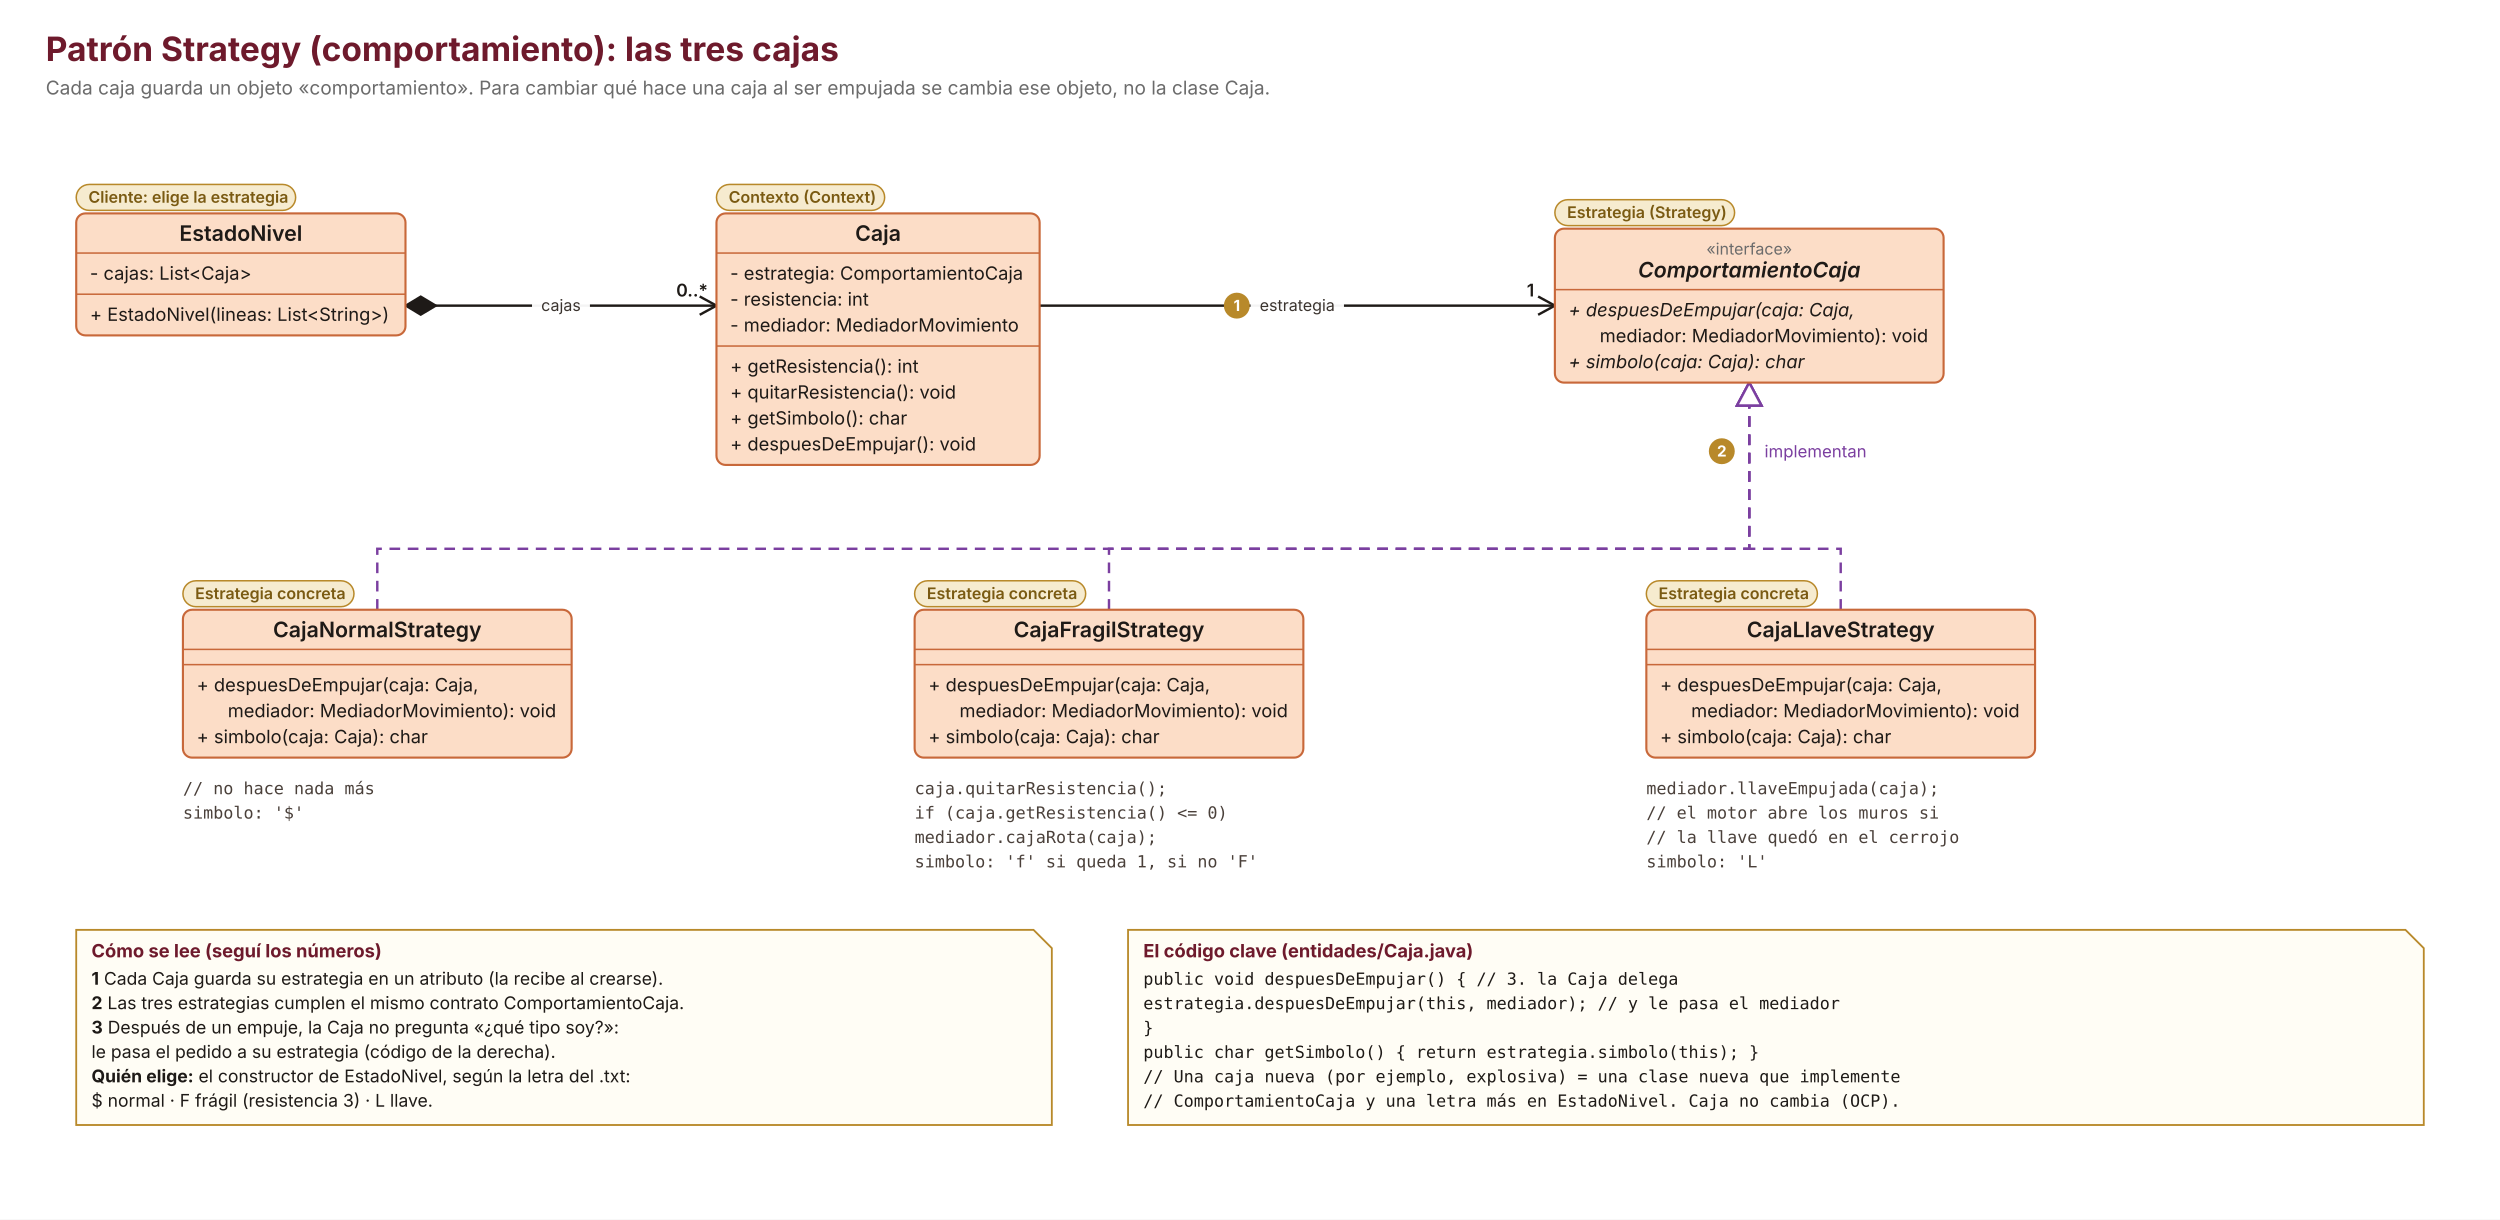
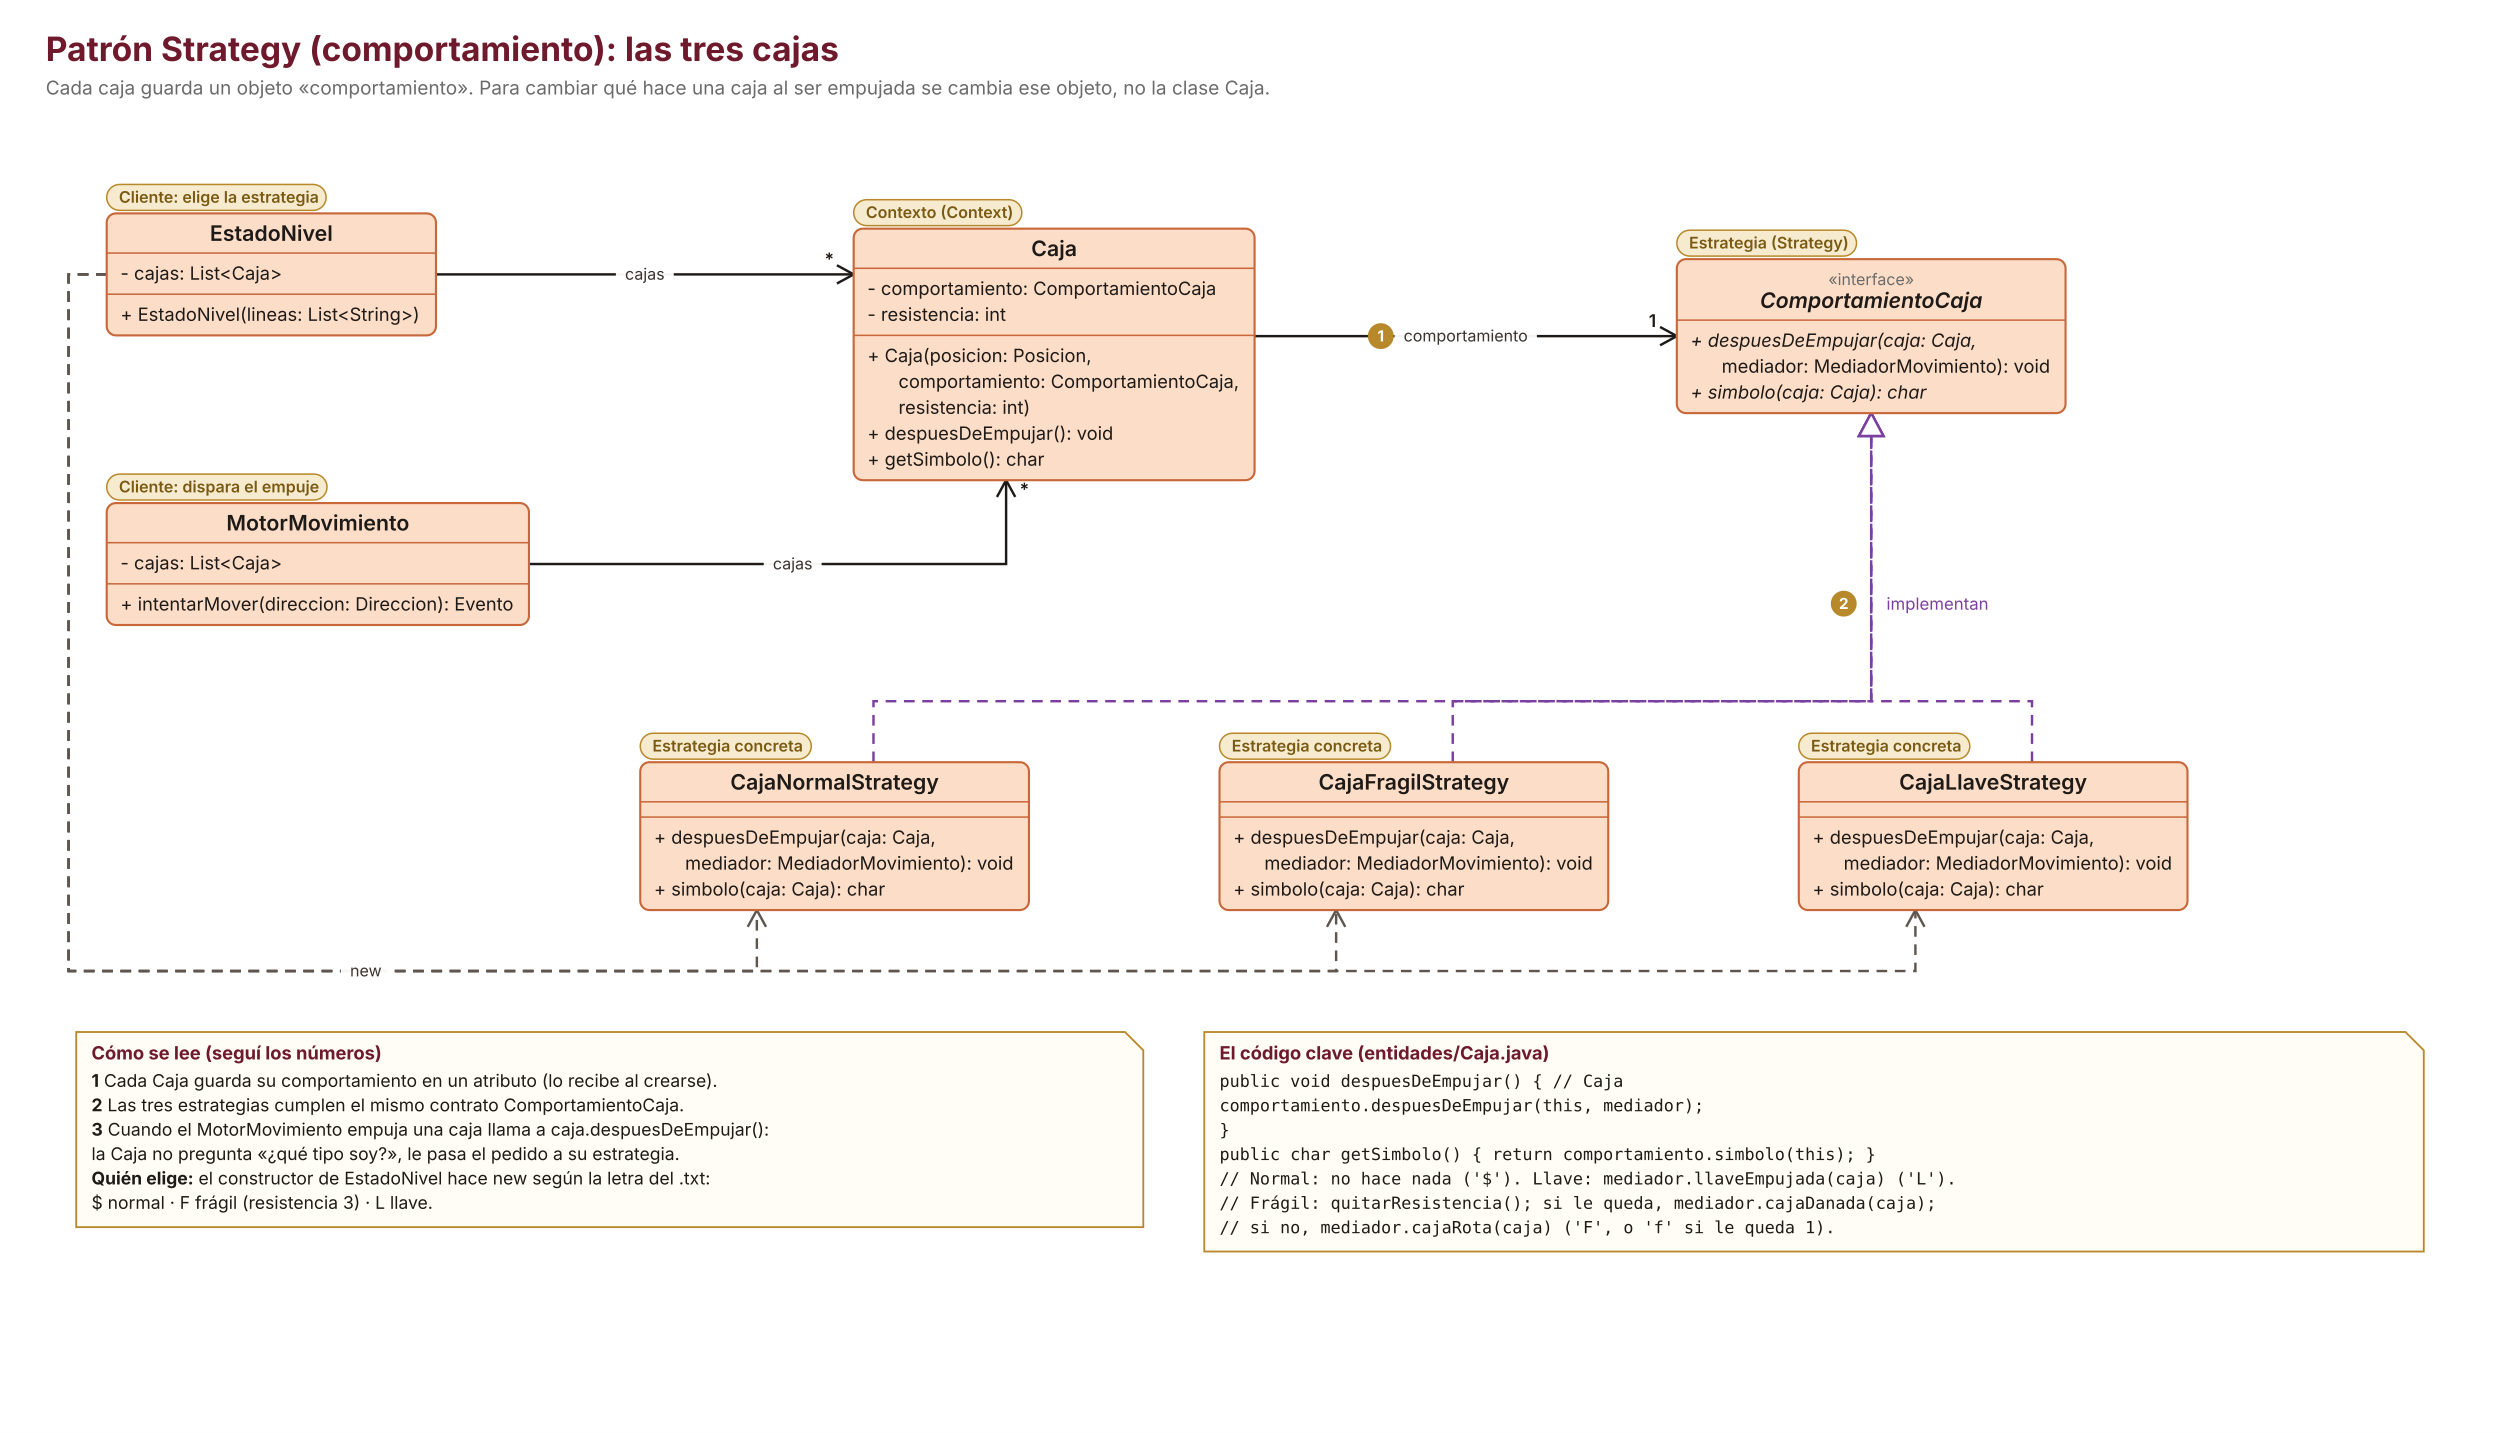
- <svg xmlns="http://www.w3.org/2000/svg" viewBox="0 0 1640 800" width="1640" height="800" font-family="Inter, Arial, sans-serif">
+ <svg xmlns="http://www.w3.org/2000/svg" viewBox="0 0 1640 940" width="1640" height="940" font-family="Inter, Arial, sans-serif">
  <style>text{white-space:pre}</style>
-   <rect width="1640" height="800" fill="#FFFFFF" />
+   <rect width="1640" height="940" fill="#FFFFFF" />
  <text x="30" y="40" font-size="22" font-weight="700" fill="#6E1A2C">Patrón Strategy (comportamiento): las tres cajas</text>
  <text x="30" y="62" font-size="12.5" fill="#6B6B6B">Cada caja guarda un objeto «comportamiento». Para cambiar qué hace una caja al ser empujada se cambia ese objeto, no la clase Caja.</text>
-   <path d="M 266.0 200.5 L 470.0 200.5" fill="none" stroke="#1E1A17" stroke-width="1.6" />
-   <polyline points="459.0,194.5 470.0,200.5 459.0,206.5" fill="none" stroke="#1E1A17" stroke-width="1.6" />
-   <polygon points="266.0,200.5 276.0,206.5 286.0,200.5 276.0,194.5" fill="#1E1A17" stroke="#1E1A17" stroke-width="1.4" />
-   <rect x="349.008" y="191.5" width="37.984" height="17" rx="4" fill="#FFFFFF" fill-opacity="0.95" />
-   <text x="368.0" y="204.0" font-size="10.5" text-anchor="middle" fill="#3A332E">cajas</text>
-   <text x="454" y="194.5" font-size="11.5" font-weight="600" fill="#1E1A17" text-anchor="middle">0..*</text>
-   <path d="M 682.0 200.5 L 1020.0 200.5" fill="none" stroke="#1E1A17" stroke-width="1.6" />
-   <polyline points="1009.0,194.5 1020.0,200.5 1009.0,206.5" fill="none" stroke="#1E1A17" stroke-width="1.6" />
-   <rect x="820.359" y="191.5" width="61.281" height="17" rx="4" fill="#FFFFFF" fill-opacity="0.95" />
-   <text x="851.0" y="204.0" font-size="10.5" text-anchor="middle" fill="#3A332E">estrategia</text>
-   <circle cx="811.359" cy="200.5" r="8.5" fill="#B8892A" />
-   <text x="811.359" y="204.0" font-size="10" font-weight="700" text-anchor="middle" fill="#FFFFFF">1</text>
-   <text x="1004" y="194.5" font-size="11.5" font-weight="600" fill="#1E1A17" text-anchor="middle">1</text>
-   <path d="M 247.5 400.0 L 247.5 360.0 L 1147.5 360.0 L 1147.5 251.0" fill="none" stroke="#7B3FA0" stroke-width="1.6" stroke-dasharray="7 5" />
-   <polygon points="1147.5,251.0 1139.5,266.0 1155.5,266.0" fill="#FFFFFF" stroke="#7B3FA0" stroke-width="1.6" />
-   <path d="M 727.5 400.0 L 727.5 360.0 L 1147.5 360.0 L 1147.5 251.0" fill="none" stroke="#7B3FA0" stroke-width="1.6" stroke-dasharray="7 5" />
-   <polygon points="1147.5,251.0 1139.5,266.0 1155.5,266.0" fill="#FFFFFF" stroke="#7B3FA0" stroke-width="1.6" />
-   <path d="M 1207.5 400.0 L 1207.5 360.0 L 1147.5 360.0 L 1147.5 251.0" fill="none" stroke="#7B3FA0" stroke-width="1.6" stroke-dasharray="7 5" />
-   <polygon points="1147.5,251.0 1139.5,266.0 1155.5,266.0" fill="#FFFFFF" stroke="#7B3FA0" stroke-width="1.6" />
+   <path d="M 286.0 180.0 L 560.0 180.0" fill="none" stroke="#1E1A17" stroke-width="1.6" />
+   <polyline points="549.0,174.0 560.0,180.0 549.0,186.0" fill="none" stroke="#1E1A17" stroke-width="1.6" />
+   <rect x="404.008" y="171.0" width="37.984" height="17" rx="4" fill="#FFFFFF" fill-opacity="0.95" />
+   <text x="423.0" y="183.5" font-size="10.5" text-anchor="middle" fill="#3A332E">cajas</text>
+   <text x="544" y="174.0" font-size="11.5" font-weight="600" fill="#1E1A17" text-anchor="middle">*</text>
+   <path d="M 347.0 370.0 L 660.0 370.0 L 660.0 315.0" fill="none" stroke="#1E1A17" stroke-width="1.6" />
+   <polyline points="654.0,326.0 660.0,315.0 666.0,326.0" fill="none" stroke="#1E1A17" stroke-width="1.6" />
+   <rect x="501.008" y="361.0" width="37.984" height="17" rx="4" fill="#FFFFFF" fill-opacity="0.95" />
+   <text x="520" y="373.5" font-size="10.5" text-anchor="middle" fill="#3A332E">cajas</text>
+   <text x="672.0" y="325" font-size="11.5" font-weight="600" fill="#1E1A17" text-anchor="middle">*</text>
+   <path d="M 823.0 220.5 L 1100.0 220.5" fill="none" stroke="#1E1A17" stroke-width="1.6" />
+   <polyline points="1089.0,214.5 1100.0,220.5 1089.0,226.5" fill="none" stroke="#1E1A17" stroke-width="1.6" />
+   <rect x="914.789" y="211.5" width="93.422" height="17" rx="4" fill="#FFFFFF" fill-opacity="0.95" />
+   <text x="961.5" y="224.0" font-size="10.5" text-anchor="middle" fill="#3A332E">comportamiento</text>
+   <circle cx="905.789" cy="220.5" r="8.5" fill="#B8892A" />
+   <text x="905.789" y="224.0" font-size="10" font-weight="700" text-anchor="middle" fill="#FFFFFF">1</text>
+   <text x="1084" y="214.5" font-size="11.5" font-weight="600" fill="#1E1A17" text-anchor="middle">1</text>
+   <path d="M 573.0 500.0 L 573.0 460.0 L 1227.5 460.0 L 1227.5 271.0" fill="none" stroke="#7B3FA0" stroke-width="1.6" stroke-dasharray="7 5" />
+   <polygon points="1227.5,271.0 1219.5,286.0 1235.5,286.0" fill="#FFFFFF" stroke="#7B3FA0" stroke-width="1.6" />
+   <path d="M 953.0 500.0 L 953.0 460.0 L 1227.5 460.0 L 1227.5 271.0" fill="none" stroke="#7B3FA0" stroke-width="1.6" stroke-dasharray="7 5" />
+   <polygon points="1227.5,271.0 1219.5,286.0 1235.5,286.0" fill="#FFFFFF" stroke="#7B3FA0" stroke-width="1.6" />
+   <path d="M 1333.0 500.0 L 1333.0 460.0 L 1227.5 460.0 L 1227.5 271.0" fill="none" stroke="#7B3FA0" stroke-width="1.6" stroke-dasharray="7 5" />
+   <polygon points="1227.5,271.0 1219.5,286.0 1235.5,286.0" fill="#FFFFFF" stroke="#7B3FA0" stroke-width="1.6" />
+   <path d="M 70.0 180.0 L 45.0 180.0 L 45.0 637.0 L 496.5 637.0 L 496.5 597.0" fill="none" stroke="#5F5650" stroke-width="1.6" stroke-dasharray="7 5" />
+   <polyline points="490.5,608.0 496.5,597.0 502.5,608.0" fill="none" stroke="#5F5650" stroke-width="1.6" />
+   <path d="M 70.0 180.0 L 45.0 180.0 L 45.0 637.0 L 876.5 637.0 L 876.5 597.0" fill="none" stroke="#5F5650" stroke-width="1.6" stroke-dasharray="7 5" />
+   <polyline points="870.5,608.0 876.5,597.0 882.5,608.0" fill="none" stroke="#5F5650" stroke-width="1.6" />
+   <path d="M 70.0 180.0 L 45.0 180.0 L 45.0 637.0 L 1256.5 637.0 L 1256.5 597.0" fill="none" stroke="#5F5650" stroke-width="1.6" stroke-dasharray="7 5" />
+   <polyline points="1250.5,608.0 1256.5,597.0 1262.5,608.0" fill="none" stroke="#5F5650" stroke-width="1.6" />
+   <rect x="223.633" y="628" width="32.734" height="17" rx="4" fill="#FFFFFF" fill-opacity="0.95" />
+   <text x="240" y="640.5" font-size="10.5" text-anchor="middle" fill="#3A332E">new</text>
  <g class="caja" id="EstadoNivel">
-     <rect x="50" y="121" width="143.938" height="17" rx="8.5" fill="#F6EBCF" stroke="#B8892A" stroke-width="1" />
-     <text x="58" y="133" font-size="10.5" font-weight="600" fill="#7A5A12">Cliente: elige la estrategia</text>
-     <rect x="50" y="140" width="216" height="80" rx="6" fill="#FCDDC7" stroke="#C8683A" stroke-width="1.4" />
-     <text x="158.0" y="158" text-anchor="middle" font-size="14" font-weight="600" fill="#1E1A17">EstadoNivel</text>
-     <line x1="50" y1="166" x2="266" y2="166" stroke="#C8683A" stroke-width="1" />
-     <text x="59.0" y="183.5" font-size="12" fill="#1E1A17">- cajas: List&lt;Caja&gt;</text>
-     <line x1="50" y1="193" x2="266" y2="193" stroke="#C8683A" stroke-width="1" />
-     <text x="59.0" y="210.5" font-size="12" fill="#1E1A17">+ EstadoNivel(lineas: List&lt;String&gt;)</text>
+     <rect x="70" y="121" width="143.938" height="17" rx="8.5" fill="#F6EBCF" stroke="#B8892A" stroke-width="1" />
+     <text x="78" y="133" font-size="10.5" font-weight="600" fill="#7A5A12">Cliente: elige la estrategia</text>
+     <rect x="70" y="140" width="216" height="80" rx="6" fill="#FCDDC7" stroke="#C8683A" stroke-width="1.4" />
+     <text x="178.0" y="158" text-anchor="middle" font-size="14" font-weight="600" fill="#1E1A17">EstadoNivel</text>
+     <line x1="70" y1="166" x2="286" y2="166" stroke="#C8683A" stroke-width="1" />
+     <text x="79.0" y="183.5" font-size="12" fill="#1E1A17">- cajas: List&lt;Caja&gt;</text>
+     <line x1="70" y1="193" x2="286" y2="193" stroke="#C8683A" stroke-width="1" />
+     <text x="79.0" y="210.5" font-size="12" fill="#1E1A17">+ EstadoNivel(lineas: List&lt;String&gt;)</text>
+   </g>
+   <g class="caja" id="MotorMovimiento">
+     <rect x="70" y="311" width="144.516" height="17" rx="8.5" fill="#F6EBCF" stroke="#B8892A" stroke-width="1" />
+     <text x="78" y="323" font-size="10.5" font-weight="600" fill="#7A5A12">Cliente: dispara el empuje</text>
+     <rect x="70" y="330" width="277" height="80" rx="6" fill="#FCDDC7" stroke="#C8683A" stroke-width="1.4" />
+     <text x="208.5" y="348" text-anchor="middle" font-size="14" font-weight="600" fill="#1E1A17">MotorMovimiento</text>
+     <line x1="70" y1="356" x2="347" y2="356" stroke="#C8683A" stroke-width="1" />
+     <text x="79.0" y="373.5" font-size="12" fill="#1E1A17">- cajas: List&lt;Caja&gt;</text>
+     <line x1="70" y1="383" x2="347" y2="383" stroke="#C8683A" stroke-width="1" />
+     <text x="79.0" y="400.5" font-size="12" fill="#1E1A17">+ intentarMover(direccion: Direccion): Evento</text>
  </g>
  <g class="caja" id="Caja">
-     <rect x="470" y="121" width="110.328" height="17" rx="8.5" fill="#F6EBCF" stroke="#B8892A" stroke-width="1" />
-     <text x="478" y="133" font-size="10.5" font-weight="600" fill="#7A5A12">Contexto (Context)</text>
-     <rect x="470" y="140" width="212" height="165" rx="6" fill="#FCDDC7" stroke="#C8683A" stroke-width="1.4" />
-     <text x="576.0" y="158" text-anchor="middle" font-size="14" font-weight="600" fill="#1E1A17">Caja</text>
-     <line x1="470" y1="166" x2="682" y2="166" stroke="#C8683A" stroke-width="1" />
-     <text x="479.0" y="183.5" font-size="12" fill="#1E1A17">- estrategia: ComportamientoCaja</text>
-     <text x="479.0" y="200.5" font-size="12" fill="#1E1A17">- resistencia: int</text>
-     <text x="479.0" y="217.5" font-size="12" fill="#1E1A17">- mediador: MediadorMovimiento</text>
-     <line x1="470" y1="227" x2="682" y2="227" stroke="#C8683A" stroke-width="1" />
-     <text x="479.0" y="244.5" font-size="12" fill="#1E1A17">+ getResistencia(): int</text>
-     <text x="479.0" y="261.5" font-size="12" fill="#1E1A17">+ quitarResistencia(): void</text>
-     <text x="479.0" y="278.5" font-size="12" fill="#1E1A17">+ getSimbolo(): char</text>
-     <text x="479.0" y="295.5" font-size="12" fill="#1E1A17">+ despuesDeEmpujar(): void</text>
+     <rect x="560" y="131" width="110.328" height="17" rx="8.5" fill="#F6EBCF" stroke="#B8892A" stroke-width="1" />
+     <text x="568" y="143" font-size="10.5" font-weight="600" fill="#7A5A12">Contexto (Context)</text>
+     <rect x="560" y="150" width="263" height="165" rx="6" fill="#FCDDC7" stroke="#C8683A" stroke-width="1.4" />
+     <text x="691.5" y="168" text-anchor="middle" font-size="14" font-weight="600" fill="#1E1A17">Caja</text>
+     <line x1="560" y1="176" x2="823" y2="176" stroke="#C8683A" stroke-width="1" />
+     <text x="569.0" y="193.5" font-size="12" fill="#1E1A17">- comportamiento: ComportamientoCaja</text>
+     <text x="569.0" y="210.5" font-size="12" fill="#1E1A17">- resistencia: int</text>
+     <line x1="560" y1="220" x2="823" y2="220" stroke="#C8683A" stroke-width="1" />
+     <text x="569.0" y="237.5" font-size="12" fill="#1E1A17">+ Caja(posicion: Posicion,</text>
+     <text x="589.4" y="254.5" font-size="12" fill="#1E1A17">comportamiento: ComportamientoCaja,</text>
+     <text x="589.4" y="271.5" font-size="12" fill="#1E1A17">resistencia: int)</text>
+     <text x="569.0" y="288.5" font-size="12" fill="#1E1A17">+ despuesDeEmpujar(): void</text>
+     <text x="569.0" y="305.5" font-size="12" fill="#1E1A17">+ getSimbolo(): char</text>
  </g>
  <g class="caja" id="ComportamientoCaja">
-     <rect x="1020" y="131" width="117.891" height="17" rx="8.5" fill="#F6EBCF" stroke="#B8892A" stroke-width="1" />
-     <text x="1028" y="143" font-size="10.5" font-weight="600" fill="#7A5A12">Estrategia (Strategy)</text>
-     <rect x="1020" y="150" width="255" height="101" rx="6" fill="#FCDDC7" stroke="#C8683A" stroke-width="1.4" />
-     <text x="1147.5" y="167" text-anchor="middle" font-size="10.5" fill="#6B6B6B">«interface»</text>
-     <text x="1147.5" y="182" text-anchor="middle" font-size="14" font-weight="600" fill="#1E1A17" font-style="italic">ComportamientoCaja</text>
-     <line x1="1020" y1="190" x2="1275" y2="190" stroke="#C8683A" stroke-width="1" />
-     <text x="1029.0" y="207.5" font-size="12" fill="#1E1A17" font-style="italic">+ despuesDeEmpujar(caja: Caja,</text>
-     <text x="1049.4" y="224.5" font-size="12" fill="#1E1A17">mediador: MediadorMovimiento): void</text>
-     <text x="1029.0" y="241.5" font-size="12" fill="#1E1A17" font-style="italic">+ simbolo(caja: Caja): char</text>
+     <rect x="1100" y="151" width="117.891" height="17" rx="8.5" fill="#F6EBCF" stroke="#B8892A" stroke-width="1" />
+     <text x="1108" y="163" font-size="10.5" font-weight="600" fill="#7A5A12">Estrategia (Strategy)</text>
+     <rect x="1100" y="170" width="255" height="101" rx="6" fill="#FCDDC7" stroke="#C8683A" stroke-width="1.4" />
+     <text x="1227.5" y="187" text-anchor="middle" font-size="10.5" fill="#6B6B6B">«interface»</text>
+     <text x="1227.5" y="202" text-anchor="middle" font-size="14" font-weight="600" fill="#1E1A17" font-style="italic">ComportamientoCaja</text>
+     <line x1="1100" y1="210" x2="1355" y2="210" stroke="#C8683A" stroke-width="1" />
+     <text x="1109.0" y="227.5" font-size="12" fill="#1E1A17" font-style="italic">+ despuesDeEmpujar(caja: Caja,</text>
+     <text x="1129.4" y="244.5" font-size="12" fill="#1E1A17">mediador: MediadorMovimiento): void</text>
+     <text x="1109.0" y="261.5" font-size="12" fill="#1E1A17" font-style="italic">+ simbolo(caja: Caja): char</text>
  </g>
  <g class="caja" id="CajaNormalStrategy">
-     <rect x="120" y="381" width="112.203" height="17" rx="8.5" fill="#F6EBCF" stroke="#B8892A" stroke-width="1" />
-     <text x="128" y="393" font-size="10.5" font-weight="600" fill="#7A5A12">Estrategia concreta</text>
-     <rect x="120" y="400" width="255" height="97" rx="6" fill="#FCDDC7" stroke="#C8683A" stroke-width="1.4" />
-     <text x="247.5" y="418" text-anchor="middle" font-size="14" font-weight="600" fill="#1E1A17">CajaNormalStrategy</text>
-     <line x1="120" y1="426" x2="375" y2="426" stroke="#C8683A" stroke-width="1" />
-     <line x1="120" y1="436" x2="375" y2="436" stroke="#C8683A" stroke-width="1" />
-     <text x="129.0" y="453.5" font-size="12" fill="#1E1A17">+ despuesDeEmpujar(caja: Caja,</text>
-     <text x="149.4" y="470.5" font-size="12" fill="#1E1A17">mediador: MediadorMovimiento): void</text>
-     <text x="129.0" y="487.5" font-size="12" fill="#1E1A17">+ simbolo(caja: Caja): char</text>
+     <rect x="420" y="481" width="112.203" height="17" rx="8.5" fill="#F6EBCF" stroke="#B8892A" stroke-width="1" />
+     <text x="428" y="493" font-size="10.5" font-weight="600" fill="#7A5A12">Estrategia concreta</text>
+     <rect x="420" y="500" width="255" height="97" rx="6" fill="#FCDDC7" stroke="#C8683A" stroke-width="1.4" />
+     <text x="547.5" y="518" text-anchor="middle" font-size="14" font-weight="600" fill="#1E1A17">CajaNormalStrategy</text>
+     <line x1="420" y1="526" x2="675" y2="526" stroke="#C8683A" stroke-width="1" />
+     <line x1="420" y1="536" x2="675" y2="536" stroke="#C8683A" stroke-width="1" />
+     <text x="429.0" y="553.5" font-size="12" fill="#1E1A17">+ despuesDeEmpujar(caja: Caja,</text>
+     <text x="449.4" y="570.5" font-size="12" fill="#1E1A17">mediador: MediadorMovimiento): void</text>
+     <text x="429.0" y="587.5" font-size="12" fill="#1E1A17">+ simbolo(caja: Caja): char</text>
  </g>
  <g class="caja" id="CajaFragilStrategy">
-     <rect x="600" y="381" width="112.203" height="17" rx="8.5" fill="#F6EBCF" stroke="#B8892A" stroke-width="1" />
-     <text x="608" y="393" font-size="10.5" font-weight="600" fill="#7A5A12">Estrategia concreta</text>
-     <rect x="600" y="400" width="255" height="97" rx="6" fill="#FCDDC7" stroke="#C8683A" stroke-width="1.4" />
-     <text x="727.5" y="418" text-anchor="middle" font-size="14" font-weight="600" fill="#1E1A17">CajaFragilStrategy</text>
-     <line x1="600" y1="426" x2="855" y2="426" stroke="#C8683A" stroke-width="1" />
-     <line x1="600" y1="436" x2="855" y2="436" stroke="#C8683A" stroke-width="1" />
-     <text x="609.0" y="453.5" font-size="12" fill="#1E1A17">+ despuesDeEmpujar(caja: Caja,</text>
-     <text x="629.4" y="470.5" font-size="12" fill="#1E1A17">mediador: MediadorMovimiento): void</text>
-     <text x="609.0" y="487.5" font-size="12" fill="#1E1A17">+ simbolo(caja: Caja): char</text>
+     <rect x="800" y="481" width="112.203" height="17" rx="8.5" fill="#F6EBCF" stroke="#B8892A" stroke-width="1" />
+     <text x="808" y="493" font-size="10.5" font-weight="600" fill="#7A5A12">Estrategia concreta</text>
+     <rect x="800" y="500" width="255" height="97" rx="6" fill="#FCDDC7" stroke="#C8683A" stroke-width="1.4" />
+     <text x="927.5" y="518" text-anchor="middle" font-size="14" font-weight="600" fill="#1E1A17">CajaFragilStrategy</text>
+     <line x1="800" y1="526" x2="1055" y2="526" stroke="#C8683A" stroke-width="1" />
+     <line x1="800" y1="536" x2="1055" y2="536" stroke="#C8683A" stroke-width="1" />
+     <text x="809.0" y="553.5" font-size="12" fill="#1E1A17">+ despuesDeEmpujar(caja: Caja,</text>
+     <text x="829.4" y="570.5" font-size="12" fill="#1E1A17">mediador: MediadorMovimiento): void</text>
+     <text x="809.0" y="587.5" font-size="12" fill="#1E1A17">+ simbolo(caja: Caja): char</text>
  </g>
  <g class="caja" id="CajaLlaveStrategy">
-     <rect x="1080" y="381" width="112.203" height="17" rx="8.5" fill="#F6EBCF" stroke="#B8892A" stroke-width="1" />
-     <text x="1088" y="393" font-size="10.5" font-weight="600" fill="#7A5A12">Estrategia concreta</text>
-     <rect x="1080" y="400" width="255" height="97" rx="6" fill="#FCDDC7" stroke="#C8683A" stroke-width="1.4" />
-     <text x="1207.5" y="418" text-anchor="middle" font-size="14" font-weight="600" fill="#1E1A17">CajaLlaveStrategy</text>
-     <line x1="1080" y1="426" x2="1335" y2="426" stroke="#C8683A" stroke-width="1" />
-     <line x1="1080" y1="436" x2="1335" y2="436" stroke="#C8683A" stroke-width="1" />
-     <text x="1089.0" y="453.5" font-size="12" fill="#1E1A17">+ despuesDeEmpujar(caja: Caja,</text>
-     <text x="1109.4" y="470.5" font-size="12" fill="#1E1A17">mediador: MediadorMovimiento): void</text>
-     <text x="1089.0" y="487.5" font-size="12" fill="#1E1A17">+ simbolo(caja: Caja): char</text>
+     <rect x="1180" y="481" width="112.203" height="17" rx="8.5" fill="#F6EBCF" stroke="#B8892A" stroke-width="1" />
+     <text x="1188" y="493" font-size="10.5" font-weight="600" fill="#7A5A12">Estrategia concreta</text>
+     <rect x="1180" y="500" width="255" height="97" rx="6" fill="#FCDDC7" stroke="#C8683A" stroke-width="1.4" />
+     <text x="1307.5" y="518" text-anchor="middle" font-size="14" font-weight="600" fill="#1E1A17">CajaLlaveStrategy</text>
+     <line x1="1180" y1="526" x2="1435" y2="526" stroke="#C8683A" stroke-width="1" />
+     <line x1="1180" y1="536" x2="1435" y2="536" stroke="#C8683A" stroke-width="1" />
+     <text x="1189.0" y="553.5" font-size="12" fill="#1E1A17">+ despuesDeEmpujar(caja: Caja,</text>
+     <text x="1209.4" y="570.5" font-size="12" fill="#1E1A17">mediador: MediadorMovimiento): void</text>
+     <text x="1189.0" y="587.5" font-size="12" fill="#1E1A17">+ simbolo(caja: Caja): char</text>
  </g>
-   <text x="1157.5" y="300" font-size="11" font-weight="400" fill="#7B3FA0" text-anchor="start">implementan</text>
-   <circle cx="1129.5" cy="296" r="8.5" fill="#B8892A" />
-   <text x="1129.5" y="299.5" font-size="10" font-weight="700" text-anchor="middle" fill="#FFFFFF">2</text>
-   <text x="120" y="521" font-size="11" fill="#4A403A" font-family="IBM Plex Mono, DejaVu Sans Mono, monospace">// no hace nada más</text>
-   <text x="120" y="537" font-size="11" fill="#4A403A" font-family="IBM Plex Mono, DejaVu Sans Mono, monospace">simbolo: '$'</text>
-   <text x="600" y="521" font-size="11" fill="#4A403A" font-family="IBM Plex Mono, DejaVu Sans Mono, monospace">caja.quitarResistencia();</text>
-   <text x="600" y="537" font-size="11" fill="#4A403A" font-family="IBM Plex Mono, DejaVu Sans Mono, monospace">if (caja.getResistencia() &lt;= 0)</text>
-   <text x="600" y="553" font-size="11" fill="#4A403A" font-family="IBM Plex Mono, DejaVu Sans Mono, monospace">    mediador.cajaRota(caja);</text>
-   <text x="600" y="569" font-size="11" fill="#4A403A" font-family="IBM Plex Mono, DejaVu Sans Mono, monospace">simbolo: 'f' si queda 1, si no 'F'</text>
-   <text x="1080" y="521" font-size="11" fill="#4A403A" font-family="IBM Plex Mono, DejaVu Sans Mono, monospace">mediador.llaveEmpujada(caja);</text>
-   <text x="1080" y="537" font-size="11" fill="#4A403A" font-family="IBM Plex Mono, DejaVu Sans Mono, monospace">// el motor abre los muros si</text>
-   <text x="1080" y="553" font-size="11" fill="#4A403A" font-family="IBM Plex Mono, DejaVu Sans Mono, monospace">// la llave quedó en el cerrojo</text>
-   <text x="1080" y="569" font-size="11" fill="#4A403A" font-family="IBM Plex Mono, DejaVu Sans Mono, monospace">simbolo: 'L'</text>
-   <path d="M 50 610 L 678 610 L 690 622 L 690 738 L 50 738 Z" fill="#FFFDF5" stroke="#B8892A" stroke-width="1.2" />
-   <text x="60" y="628" font-size="12" font-weight="700" fill="#6E1A2C">Cómo se lee (seguí los números)</text>
-   <text x="60" y="646" font-size="11.5" fill="#1E1A17">
-     <tspan font-weight="700">1</tspan> Cada Caja guarda su estrategia en un atributo (la recibe al crearse).</text>
-   <text x="60" y="662" font-size="11.5" fill="#1E1A17">
+   <text x="1237.5" y="400" font-size="11" font-weight="400" fill="#7B3FA0" text-anchor="start">implementan</text>
+   <circle cx="1209.5" cy="396" r="8.5" fill="#B8892A" />
+   <text x="1209.5" y="399.5" font-size="10" font-weight="700" text-anchor="middle" fill="#FFFFFF">2</text>
+   <path d="M 50 677 L 738 677 L 750 689 L 750 805 L 50 805 Z" fill="#FFFDF5" stroke="#B8892A" stroke-width="1.2" />
+   <text x="60" y="695" font-size="12" font-weight="700" fill="#6E1A2C">Cómo se lee (seguí los números)</text>
+   <text x="60" y="713" font-size="11.5" fill="#1E1A17">
+     <tspan font-weight="700">1</tspan> Cada Caja guarda su comportamiento en un atributo (lo recibe al crearse).</text>
+   <text x="60" y="729" font-size="11.5" fill="#1E1A17">
    <tspan font-weight="700">2</tspan> Las tres estrategias cumplen el mismo contrato ComportamientoCaja.</text>
-   <text x="60" y="678" font-size="11.5" fill="#1E1A17">
-     <tspan font-weight="700">3</tspan> Después de un empuje, la Caja no pregunta «¿qué tipo soy?»:</text>
-   <text x="60" y="694" font-size="11.5" fill="#1E1A17">     le pasa el pedido a su estrategia (código de la derecha).</text>
-   <text x="60" y="710" font-size="11.5" fill="#1E1A17">
-     <tspan font-weight="700">Quién elige:</tspan> el constructor de EstadoNivel, según la letra del .txt:</text>
-   <text x="60" y="726" font-size="11.5" fill="#1E1A17">     $ normal · F frágil (resistencia 3) · L llave.</text>
-   <path d="M 740 610 L 1578 610 L 1590 622 L 1590 738 L 740 738 Z" fill="#FFFDF5" stroke="#B8892A" stroke-width="1.2" />
-   <text x="750" y="628" font-size="12" font-weight="700" fill="#6E1A2C">El código clave (entidades/Caja.java)</text>
-   <text x="750" y="646" font-family="IBM Plex Mono, DejaVu Sans Mono, monospace" font-size="11" fill="#1E1A17">public void despuesDeEmpujar() {                 // 3. la Caja delega</text>
-   <text x="750" y="662" font-family="IBM Plex Mono, DejaVu Sans Mono, monospace" font-size="11" fill="#1E1A17">    estrategia.despuesDeEmpujar(this, mediador);  // y le pasa el mediador</text>
-   <text x="750" y="678" font-family="IBM Plex Mono, DejaVu Sans Mono, monospace" font-size="11" fill="#1E1A17">}</text>
-   <text x="750" y="694" font-family="IBM Plex Mono, DejaVu Sans Mono, monospace" font-size="11" fill="#1E1A17">public char getSimbolo() { return estrategia.simbolo(this); }</text>
-   <text x="750" y="710" font-family="IBM Plex Mono, DejaVu Sans Mono, monospace" font-size="11" fill="#1E1A17">// Una caja nueva (por ejemplo, explosiva) = una clase nueva que implemente</text>
-   <text x="750" y="726" font-family="IBM Plex Mono, DejaVu Sans Mono, monospace" font-size="11" fill="#1E1A17">// ComportamientoCaja y una letra más en EstadoNivel. Caja no cambia (OCP).</text>
+   <text x="60" y="745" font-size="11.5" fill="#1E1A17">
+     <tspan font-weight="700">3</tspan> Cuando el MotorMovimiento empuja una caja llama a caja.despuesDeEmpujar():</text>
+   <text x="60" y="761" font-size="11.5" fill="#1E1A17">     la Caja no pregunta «¿qué tipo soy?», le pasa el pedido a su estrategia.</text>
+   <text x="60" y="777" font-size="11.5" fill="#1E1A17">
+     <tspan font-weight="700">Quién elige:</tspan> el constructor de EstadoNivel hace new según la letra del .txt:</text>
+   <text x="60" y="793" font-size="11.5" fill="#1E1A17">     $ normal · F frágil (resistencia 3) · L llave.</text>
+   <path d="M 790 677 L 1578 677 L 1590 689 L 1590 821 L 790 821 Z" fill="#FFFDF5" stroke="#B8892A" stroke-width="1.2" />
+   <text x="800" y="695" font-size="12" font-weight="700" fill="#6E1A2C">El código clave (entidades/Caja.java)</text>
+   <text x="800" y="713" font-family="IBM Plex Mono, DejaVu Sans Mono, monospace" font-size="11" fill="#1E1A17">public void despuesDeEmpujar() {                       // Caja</text>
+   <text x="800" y="729" font-family="IBM Plex Mono, DejaVu Sans Mono, monospace" font-size="11" fill="#1E1A17">    comportamiento.despuesDeEmpujar(this, mediador);</text>
+   <text x="800" y="745" font-family="IBM Plex Mono, DejaVu Sans Mono, monospace" font-size="11" fill="#1E1A17">}</text>
+   <text x="800" y="761" font-family="IBM Plex Mono, DejaVu Sans Mono, monospace" font-size="11" fill="#1E1A17">public char getSimbolo() { return comportamiento.simbolo(this); }</text>
+   <text x="800" y="777" font-family="IBM Plex Mono, DejaVu Sans Mono, monospace" font-size="11" fill="#1E1A17">// Normal: no hace nada ('$').  Llave: mediador.llaveEmpujada(caja) ('L').</text>
+   <text x="800" y="793" font-family="IBM Plex Mono, DejaVu Sans Mono, monospace" font-size="11" fill="#1E1A17">// Frágil: quitarResistencia(); si le queda, mediador.cajaDanada(caja);</text>
+   <text x="800" y="809" font-family="IBM Plex Mono, DejaVu Sans Mono, monospace" font-size="11" fill="#1E1A17">//         si no, mediador.cajaRota(caja) ('F', o 'f' si le queda 1).</text>
</svg>
